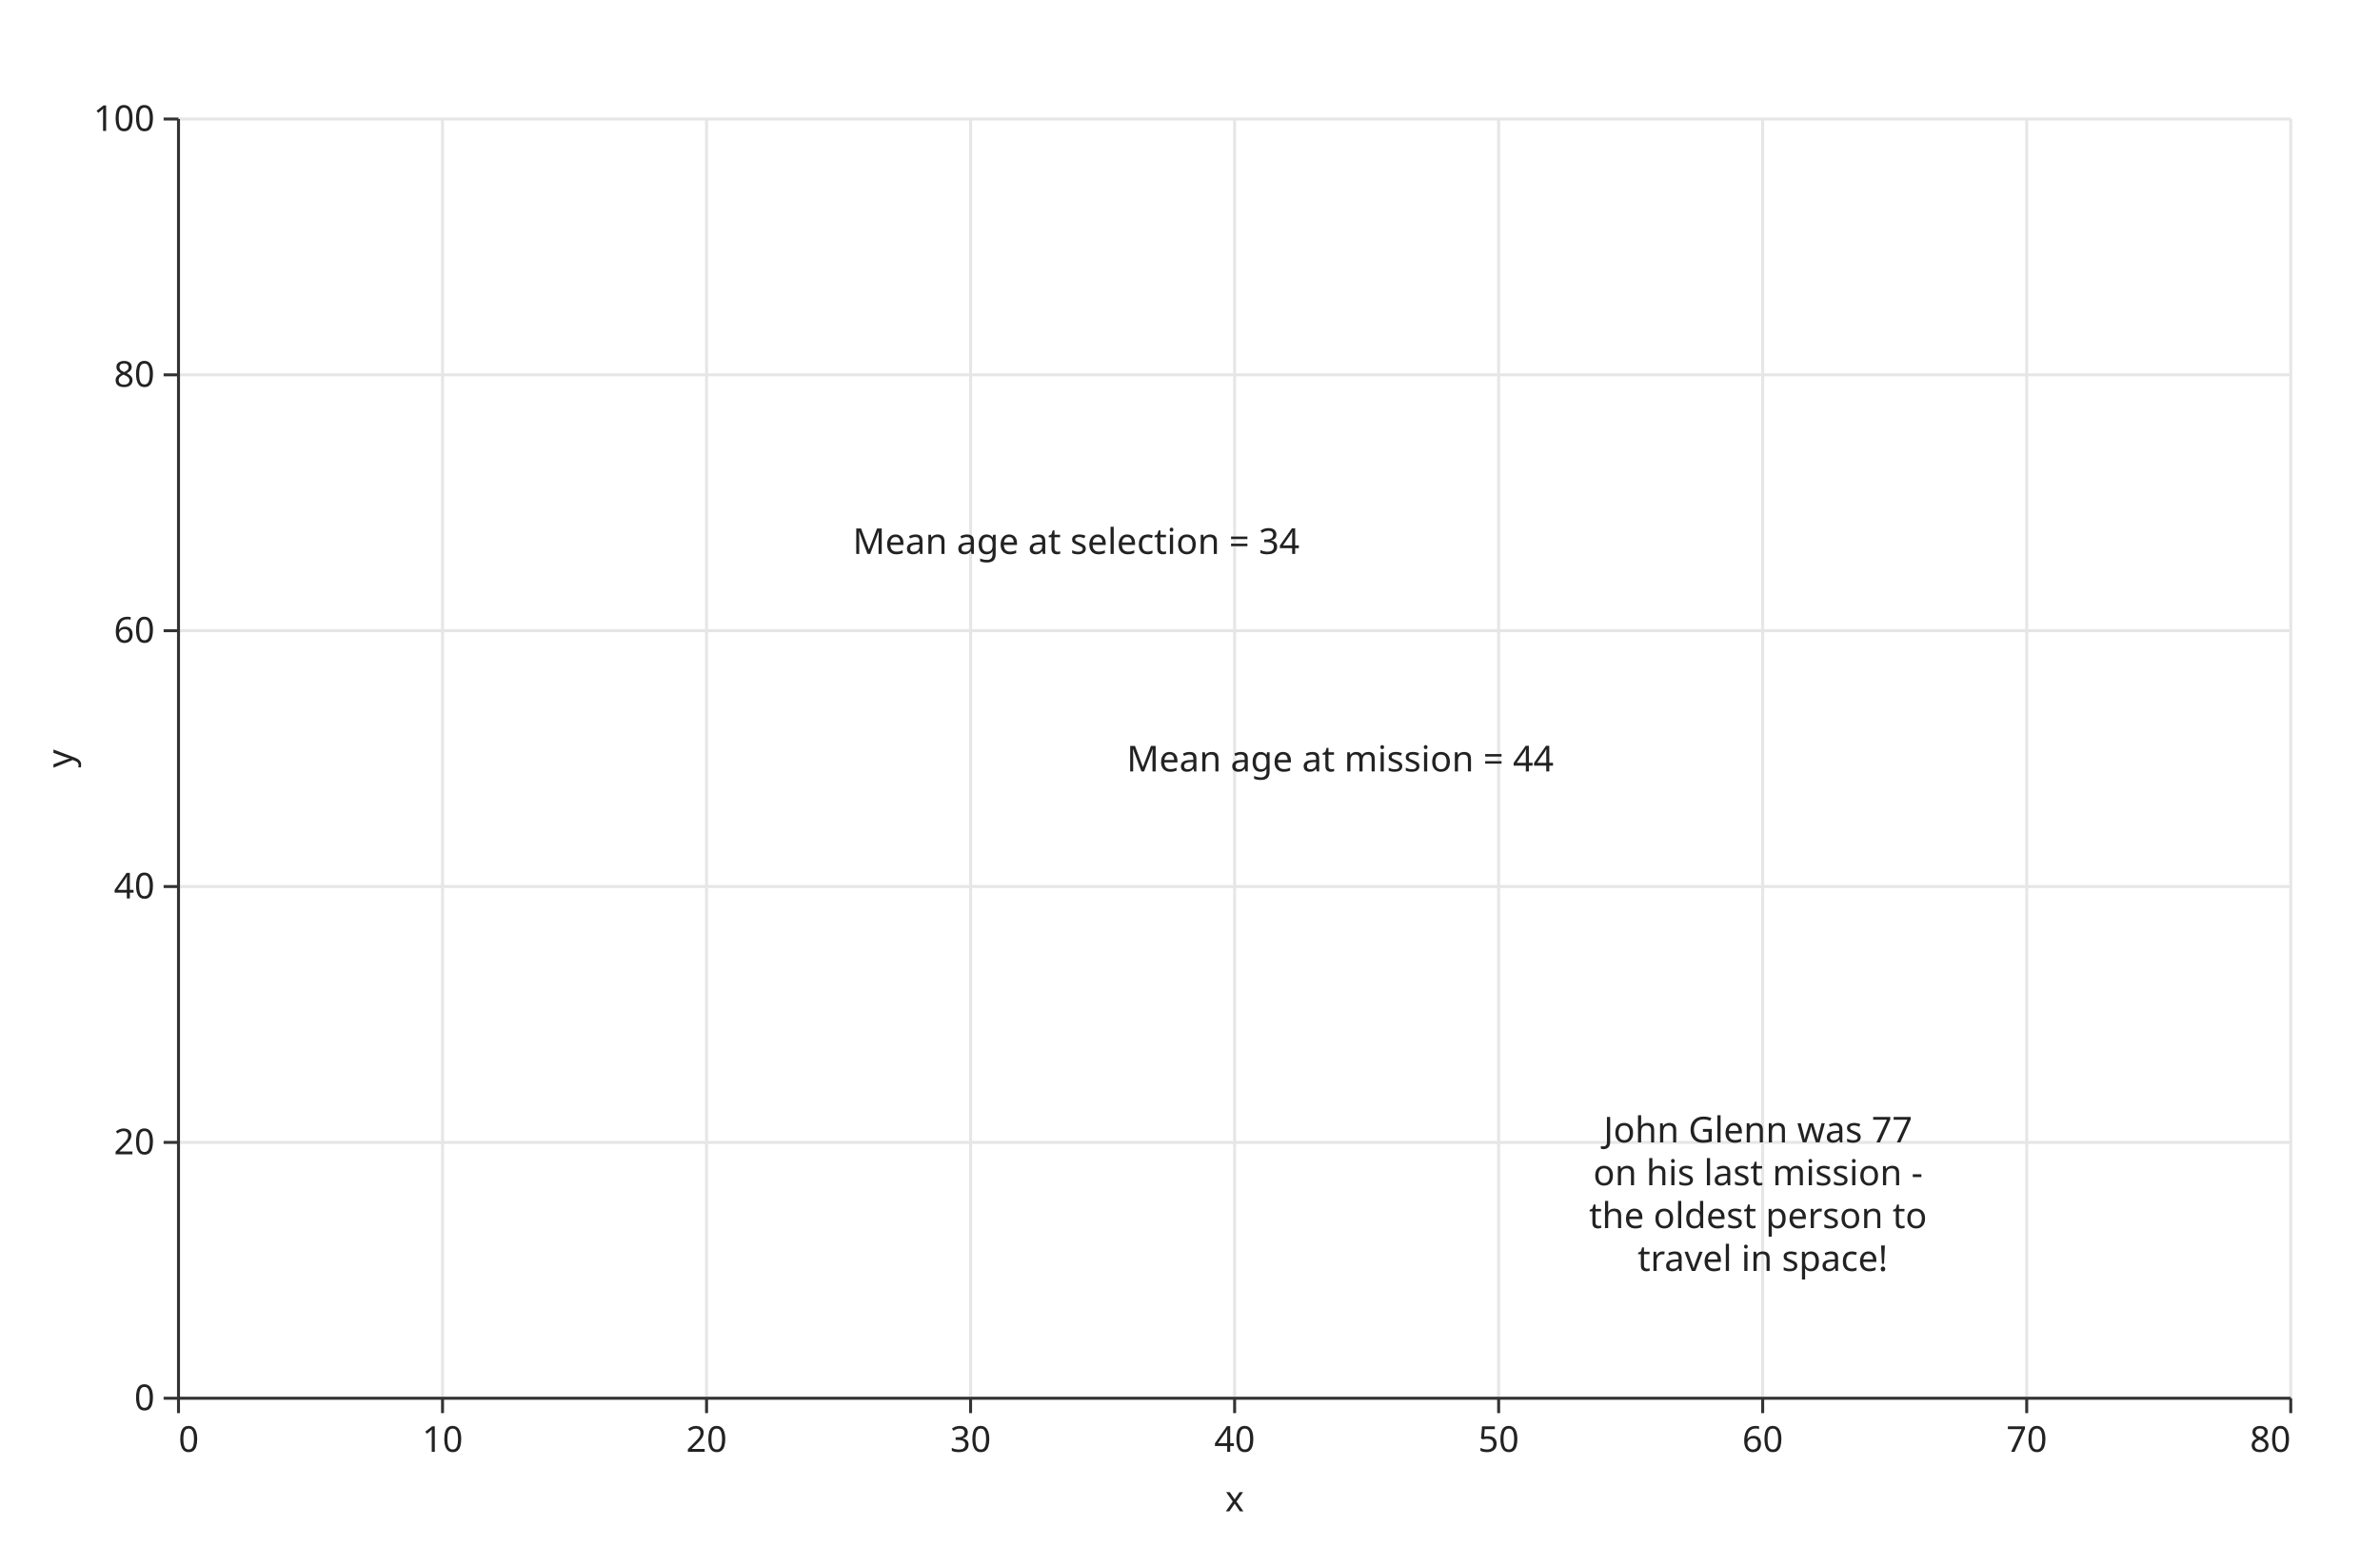
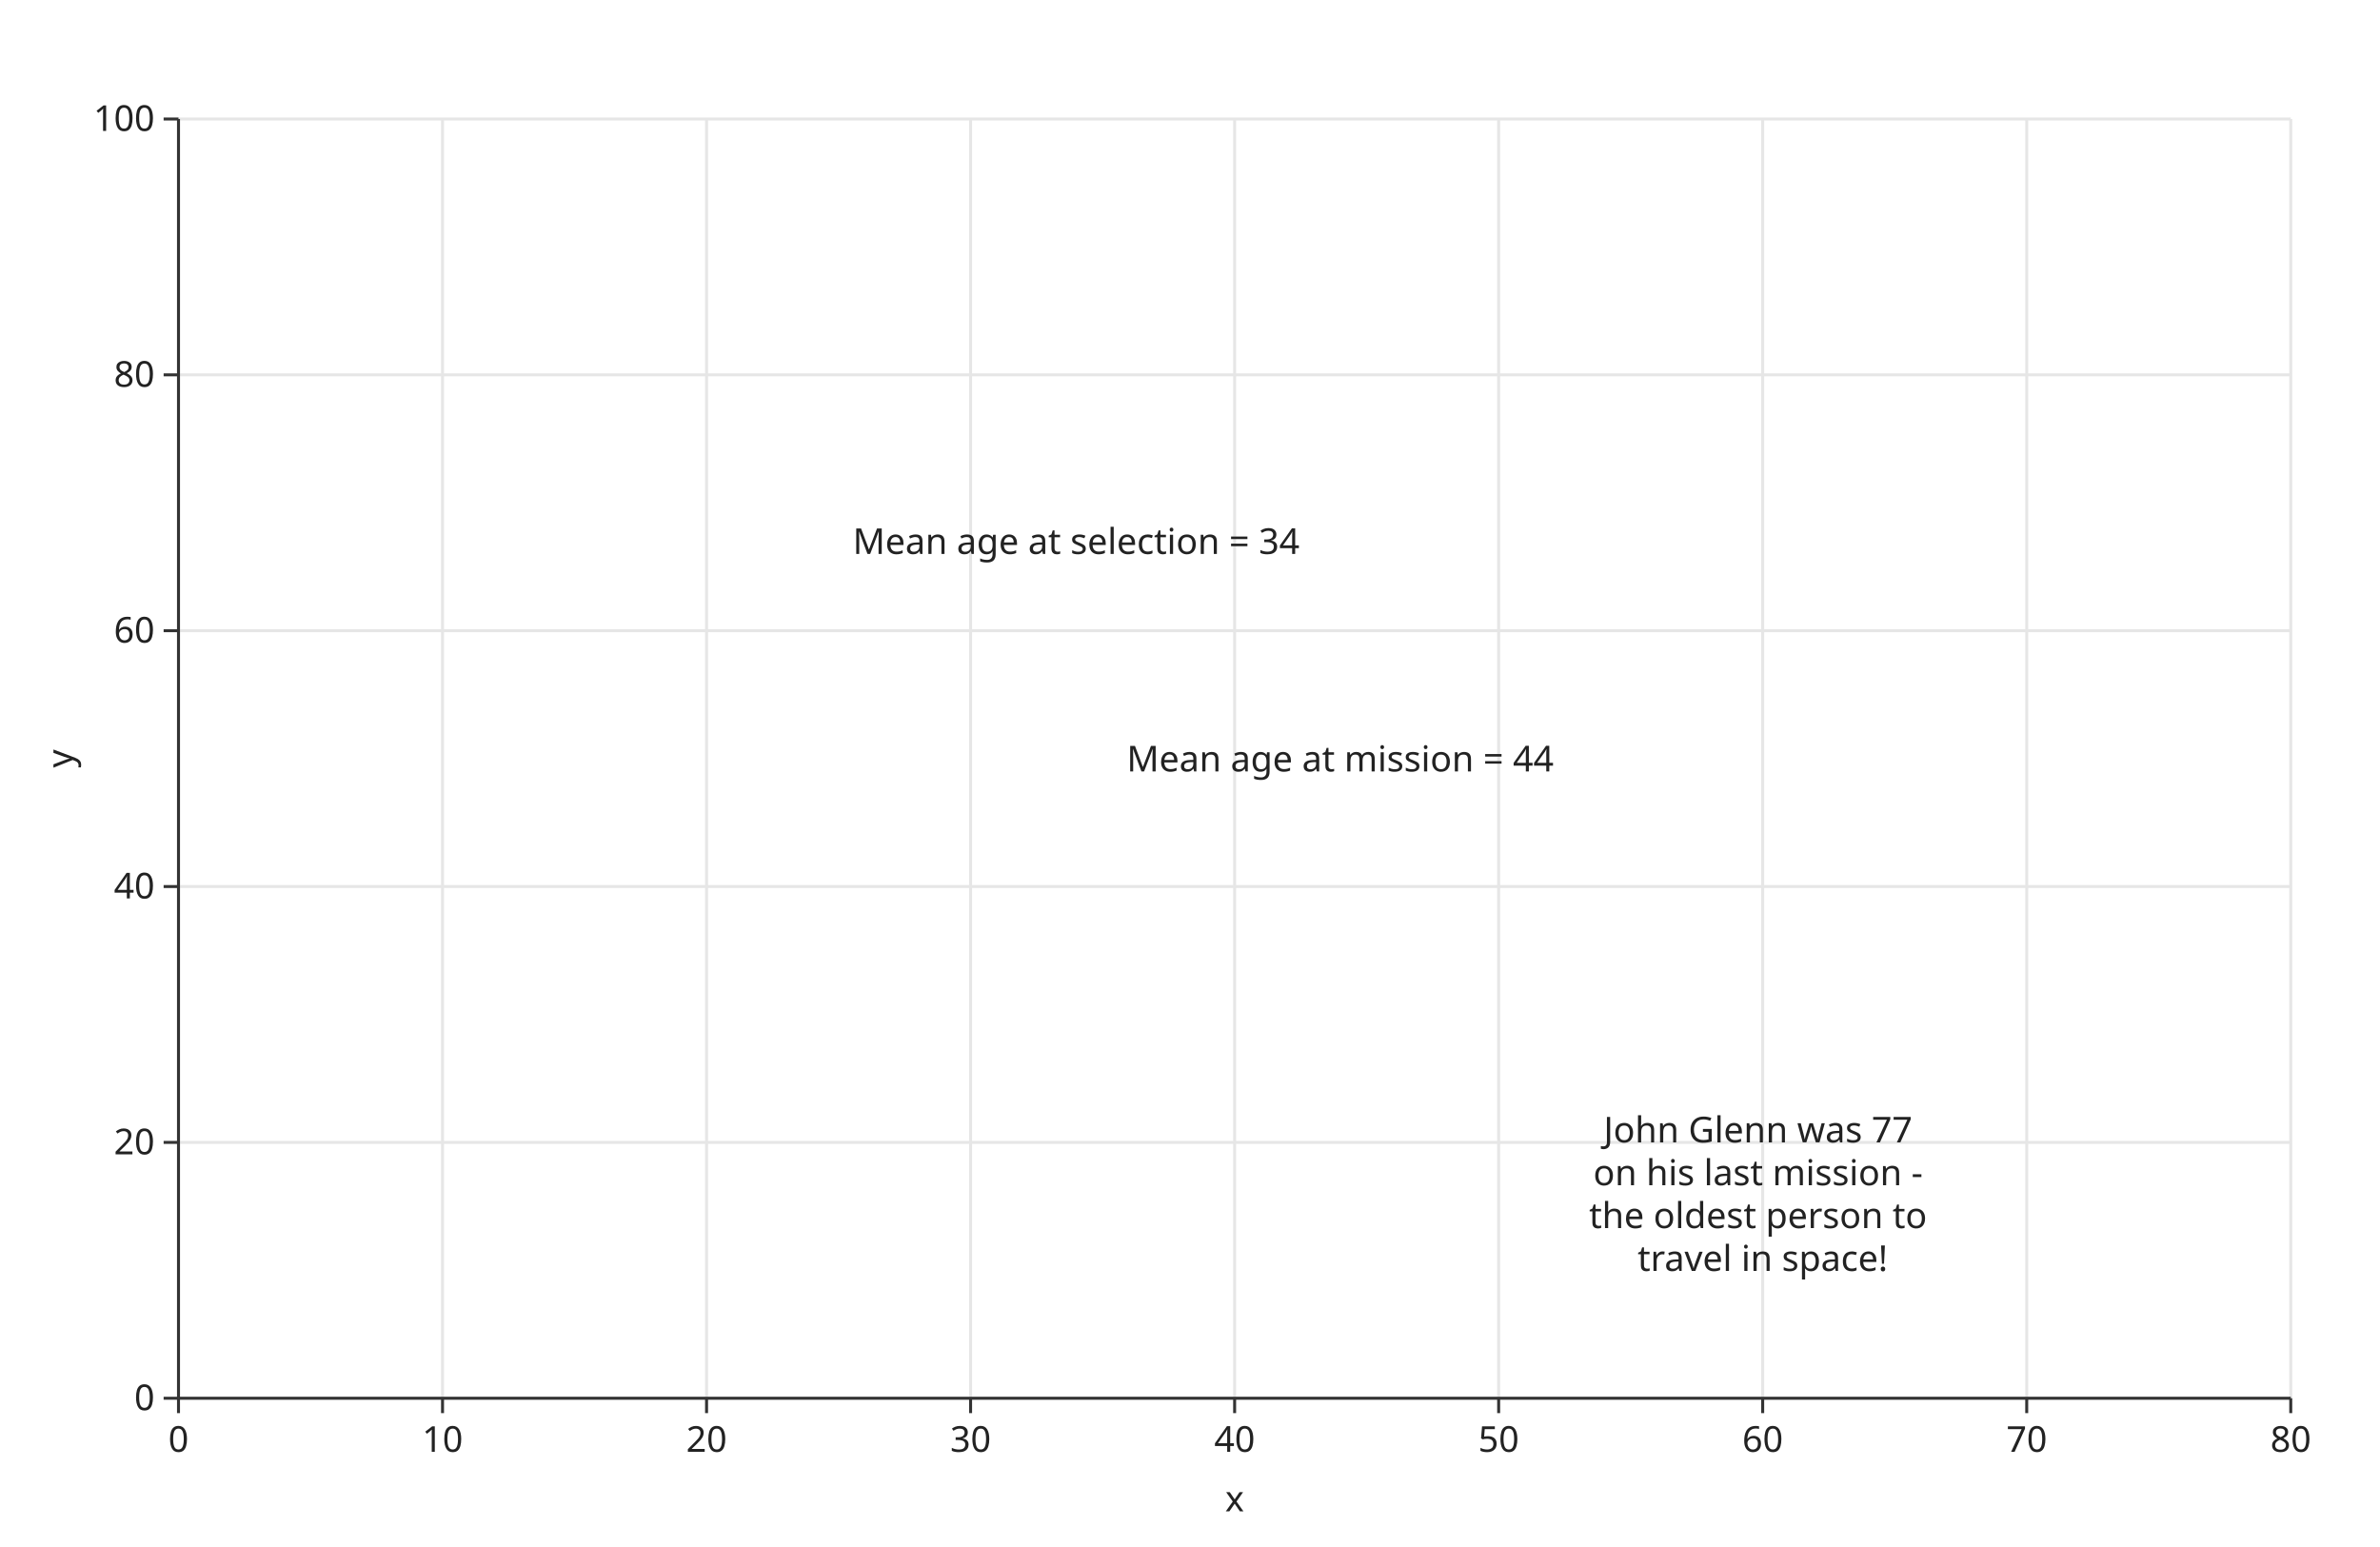
<svg xmlns="http://www.w3.org/2000/svg" width="800" height="520" viewBox="0 0 800 520" role="img">
  <rect class="algraf-background" x="0" y="0" width="800" height="520" fill="#ffffff" />
  <rect class="algraf-plot-area" x="60" y="40" width="710" height="430" fill="#ffffff" />
  <g class="algraf-grid">
    <line x1="60" y1="40" x2="60" y2="470" stroke="#e6e6e6" stroke-width="1" />
    <line x1="148.75" y1="40" x2="148.75" y2="470" stroke="#e6e6e6" stroke-width="1" />
    <line x1="237.5" y1="40" x2="237.5" y2="470" stroke="#e6e6e6" stroke-width="1" />
    <line x1="326.25" y1="40" x2="326.25" y2="470" stroke="#e6e6e6" stroke-width="1" />
    <line x1="415" y1="40" x2="415" y2="470" stroke="#e6e6e6" stroke-width="1" />
    <line x1="503.75" y1="40" x2="503.75" y2="470" stroke="#e6e6e6" stroke-width="1" />
    <line x1="592.5" y1="40" x2="592.5" y2="470" stroke="#e6e6e6" stroke-width="1" />
    <line x1="681.25" y1="40" x2="681.25" y2="470" stroke="#e6e6e6" stroke-width="1" />
    <line x1="770" y1="40" x2="770" y2="470" stroke="#e6e6e6" stroke-width="1" />
    <line x1="60" y1="470" x2="770" y2="470" stroke="#e6e6e6" stroke-width="1" />
    <line x1="60" y1="384" x2="770" y2="384" stroke="#e6e6e6" stroke-width="1" />
    <line x1="60" y1="298" x2="770" y2="298" stroke="#e6e6e6" stroke-width="1" />
    <line x1="60" y1="212" x2="770" y2="212" stroke="#e6e6e6" stroke-width="1" />
    <line x1="60" y1="126" x2="770" y2="126" stroke="#e6e6e6" stroke-width="1" />
    <line x1="60" y1="40" x2="770" y2="40" stroke="#e6e6e6" stroke-width="1" />
  </g>
  <g class="algraf-layer algraf-geom-text">
    <text x="361.75" y="186.2" text-anchor="middle" font-family="system-ui, sans-serif" font-size="12" fill="#222222" opacity="1">Mean age at selection = 34</text>
    <text x="450.5" y="259.3" text-anchor="middle" font-family="system-ui, sans-serif" font-size="12" fill="#222222" opacity="1">Mean age at mission = 44</text>
    <text x="592.5" y="384" text-anchor="middle" font-family="system-ui, sans-serif" font-size="12" fill="#222222" opacity="1">
      <tspan x="592.5" dy="0">John Glenn was 77</tspan>
      <tspan x="592.5" dy="1.2em">on his last mission -</tspan>
      <tspan x="592.5" dy="1.2em">the oldest person to</tspan>
      <tspan x="592.5" dy="1.2em">travel in space!</tspan>
    </text>
  </g>
  <g class="algraf-axes">
    <line x1="60" y1="470" x2="770" y2="470" stroke="#333333" stroke-width="1" />
    <line x1="60" y1="470" x2="60" y2="475" stroke="#333333" stroke-width="1" />
-     <text x="60" y="488" text-anchor="start" font-family="system-ui, sans-serif" font-size="12" fill="#222222">0</text>
+     <text x="60" y="488" text-anchor="middle" font-family="system-ui, sans-serif" font-size="12" fill="#222222">0</text>
    <line x1="148.75" y1="470" x2="148.75" y2="475" stroke="#333333" stroke-width="1" />
    <text x="148.75" y="488" text-anchor="middle" font-family="system-ui, sans-serif" font-size="12" fill="#222222">10</text>
    <line x1="237.5" y1="470" x2="237.5" y2="475" stroke="#333333" stroke-width="1" />
    <text x="237.5" y="488" text-anchor="middle" font-family="system-ui, sans-serif" font-size="12" fill="#222222">20</text>
    <line x1="326.25" y1="470" x2="326.25" y2="475" stroke="#333333" stroke-width="1" />
    <text x="326.25" y="488" text-anchor="middle" font-family="system-ui, sans-serif" font-size="12" fill="#222222">30</text>
    <line x1="415" y1="470" x2="415" y2="475" stroke="#333333" stroke-width="1" />
    <text x="415" y="488" text-anchor="middle" font-family="system-ui, sans-serif" font-size="12" fill="#222222">40</text>
    <line x1="503.75" y1="470" x2="503.75" y2="475" stroke="#333333" stroke-width="1" />
    <text x="503.75" y="488" text-anchor="middle" font-family="system-ui, sans-serif" font-size="12" fill="#222222">50</text>
    <line x1="592.5" y1="470" x2="592.5" y2="475" stroke="#333333" stroke-width="1" />
    <text x="592.5" y="488" text-anchor="middle" font-family="system-ui, sans-serif" font-size="12" fill="#222222">60</text>
    <line x1="681.25" y1="470" x2="681.25" y2="475" stroke="#333333" stroke-width="1" />
    <text x="681.25" y="488" text-anchor="middle" font-family="system-ui, sans-serif" font-size="12" fill="#222222">70</text>
    <line x1="770" y1="470" x2="770" y2="475" stroke="#333333" stroke-width="1" />
-     <text x="770" y="488" text-anchor="end" font-family="system-ui, sans-serif" font-size="12" fill="#222222">80</text>
+     <text x="770" y="488" text-anchor="middle" font-family="system-ui, sans-serif" font-size="12" fill="#222222">80</text>
    <text x="415" y="508" text-anchor="middle" font-family="system-ui, sans-serif" font-size="12" fill="#222222">x</text>
    <line x1="60" y1="40" x2="60" y2="470" stroke="#333333" stroke-width="1" />
    <line x1="55" y1="470" x2="60" y2="470" stroke="#333333" stroke-width="1" />
    <text x="52" y="474" text-anchor="end" font-family="system-ui, sans-serif" font-size="12" fill="#222222">0</text>
    <line x1="55" y1="384" x2="60" y2="384" stroke="#333333" stroke-width="1" />
    <text x="52" y="388" text-anchor="end" font-family="system-ui, sans-serif" font-size="12" fill="#222222">20</text>
    <line x1="55" y1="298" x2="60" y2="298" stroke="#333333" stroke-width="1" />
    <text x="52" y="302" text-anchor="end" font-family="system-ui, sans-serif" font-size="12" fill="#222222">40</text>
    <line x1="55" y1="212" x2="60" y2="212" stroke="#333333" stroke-width="1" />
    <text x="52" y="216" text-anchor="end" font-family="system-ui, sans-serif" font-size="12" fill="#222222">60</text>
    <line x1="55" y1="126" x2="60" y2="126" stroke="#333333" stroke-width="1" />
    <text x="52" y="130" text-anchor="end" font-family="system-ui, sans-serif" font-size="12" fill="#222222">80</text>
    <line x1="55" y1="40" x2="60" y2="40" stroke="#333333" stroke-width="1" />
    <text x="52" y="44" text-anchor="end" font-family="system-ui, sans-serif" font-size="12" fill="#222222">100</text>
    <text x="24.4" y="255" text-anchor="middle" transform="rotate(-90 24.4 255)" font-family="system-ui, sans-serif" font-size="12" fill="#222222">y</text>
  </g>
</svg>
